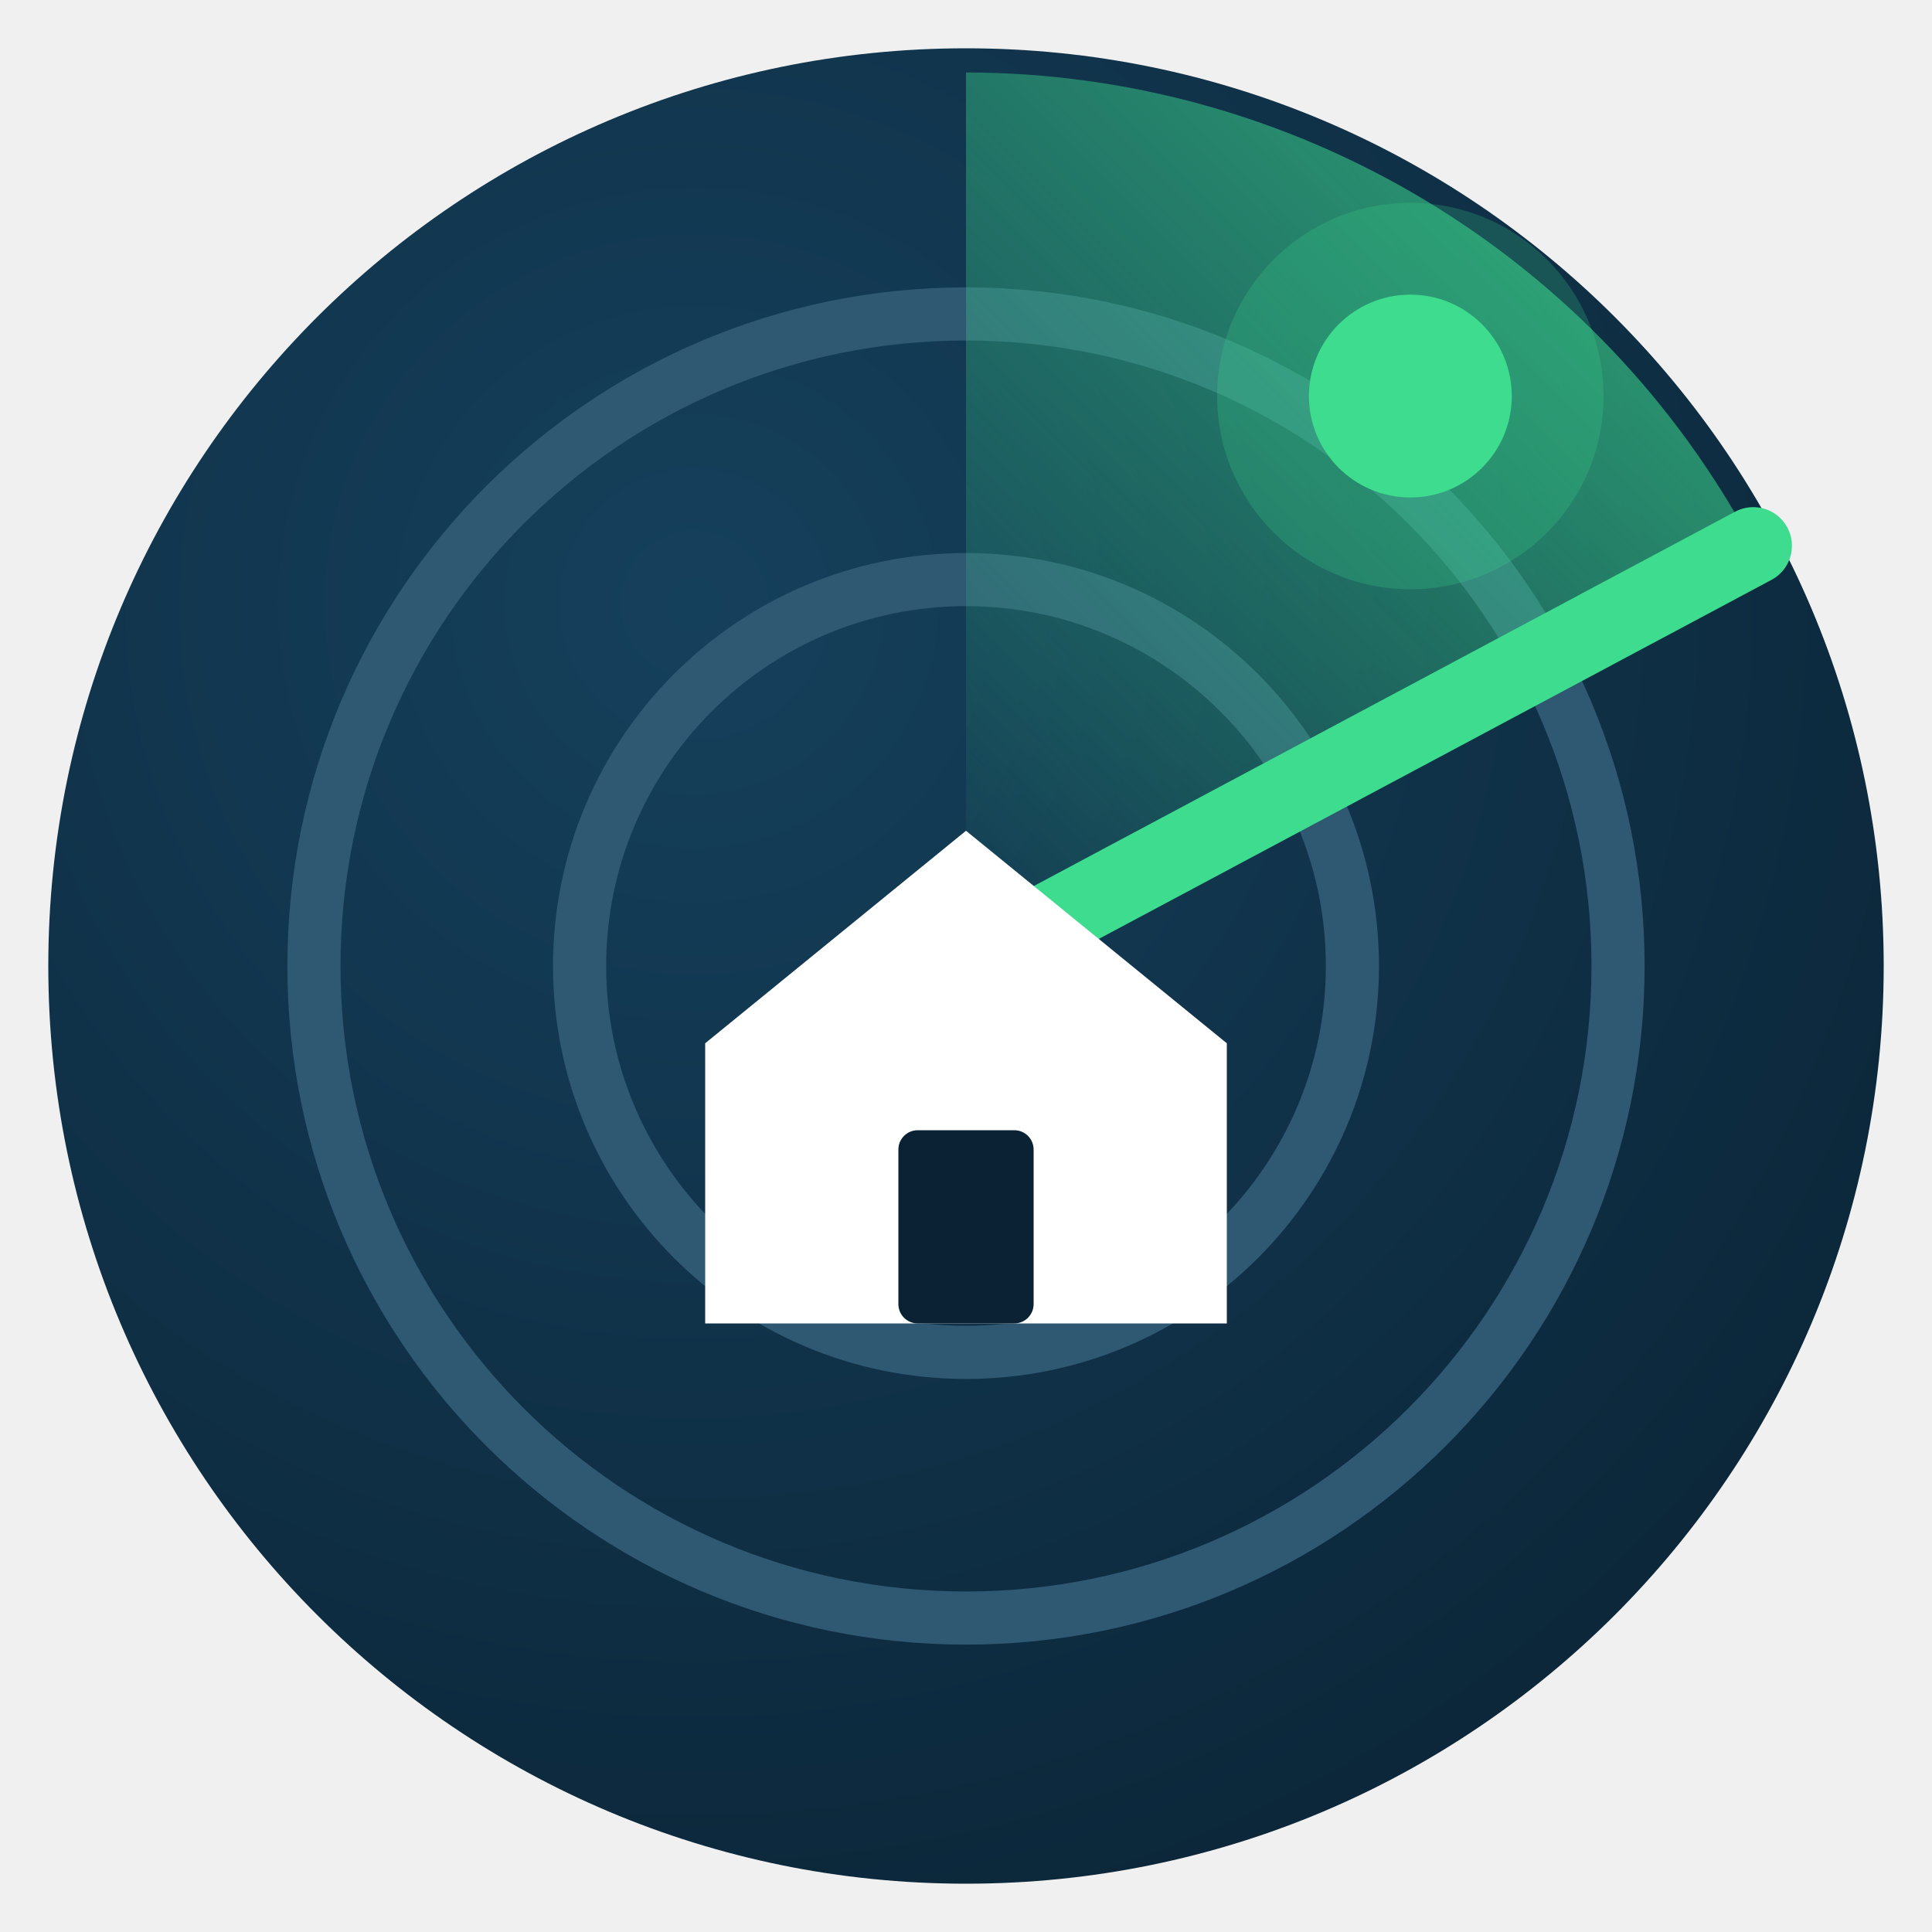
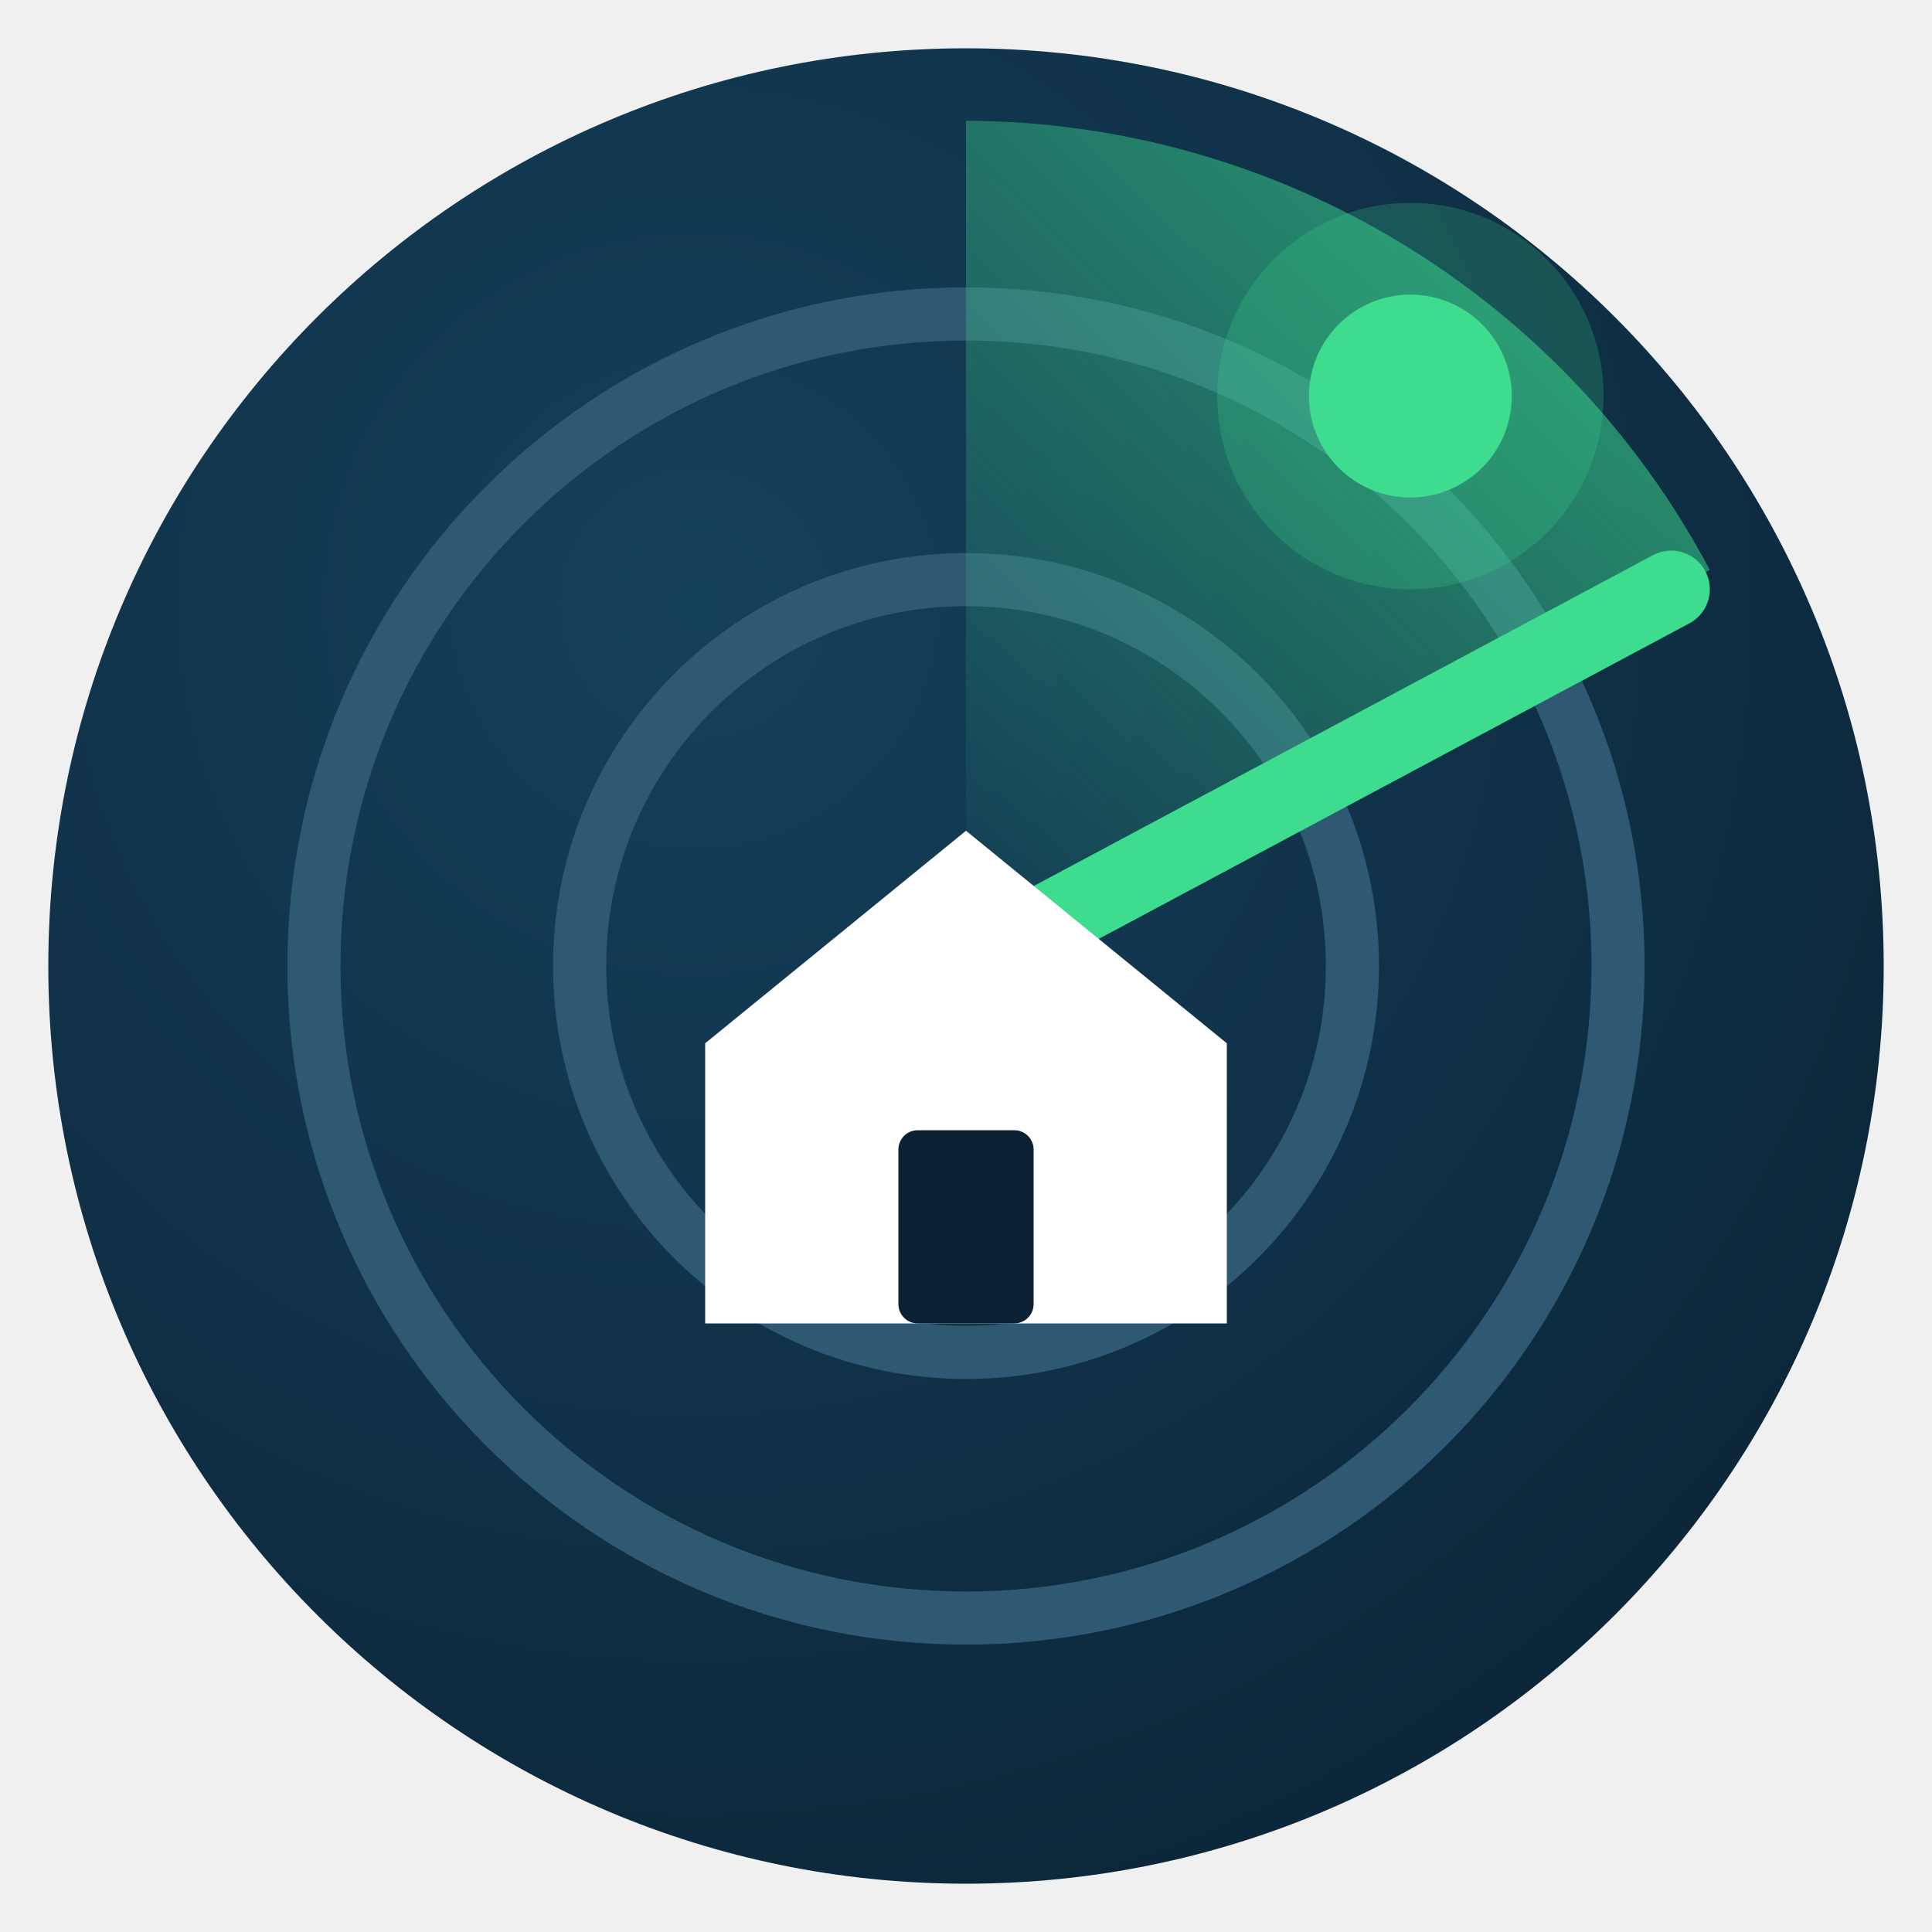
<svg xmlns="http://www.w3.org/2000/svg" viewBox="0 0 40 40">
  <defs>
    <radialGradient id="bg" cx="0.35" cy="0.3" r="0.9">
      <stop offset="0" stop-color="#15405c" />
      <stop offset="1" stop-color="#0a2233" />
    </radialGradient>
    <linearGradient id="sweep" x1="20" y1="20" x2="34" y2="6" gradientUnits="userSpaceOnUse">
      <stop offset="0" stop-color="#3ddc8f" stop-opacity="0" />
      <stop offset="1" stop-color="#3ddc8f" stop-opacity="0.6" />
    </linearGradient>
  </defs>
  <circle cx="20" cy="20" r="19" fill="url(#bg)" />
  <circle cx="20" cy="20" r="13.5" fill="none" stroke="#2f5873" stroke-width="1.1" />
  <circle cx="20" cy="20" r="8" fill="none" stroke="#2f5873" stroke-width="1.1" />
-   <path d="M20 20V1.5A18.5 18.5 0 0 1 36.3 11.3Z" fill="url(#sweep)" />
-   <path d="M20 20 36.3 11.3" stroke="#3ddc8f" stroke-width="1.6" stroke-linecap="round" />
+   <path d="M20 20V2.5A17.5 17.5 0 0 1 35.4 11.8Z" fill="url(#sweep)" />
+   <path d="M20 20 34.6 12.2" stroke="#3ddc8f" stroke-width="1.6" stroke-linecap="round" />
  <circle cx="29.2" cy="8.2" r="2.1" fill="#3ddc8f" />
  <circle cx="29.2" cy="8.2" r="4" fill="#3ddc8f" opacity="0.22" />
  <path d="M14.6 21.6 20 17.2l5.4 4.4V27.4H14.6Z" fill="#fff" />
  <rect x="18.6" y="23.4" width="2.8" height="4" rx="0.4" fill="#0a2233" />
</svg>
